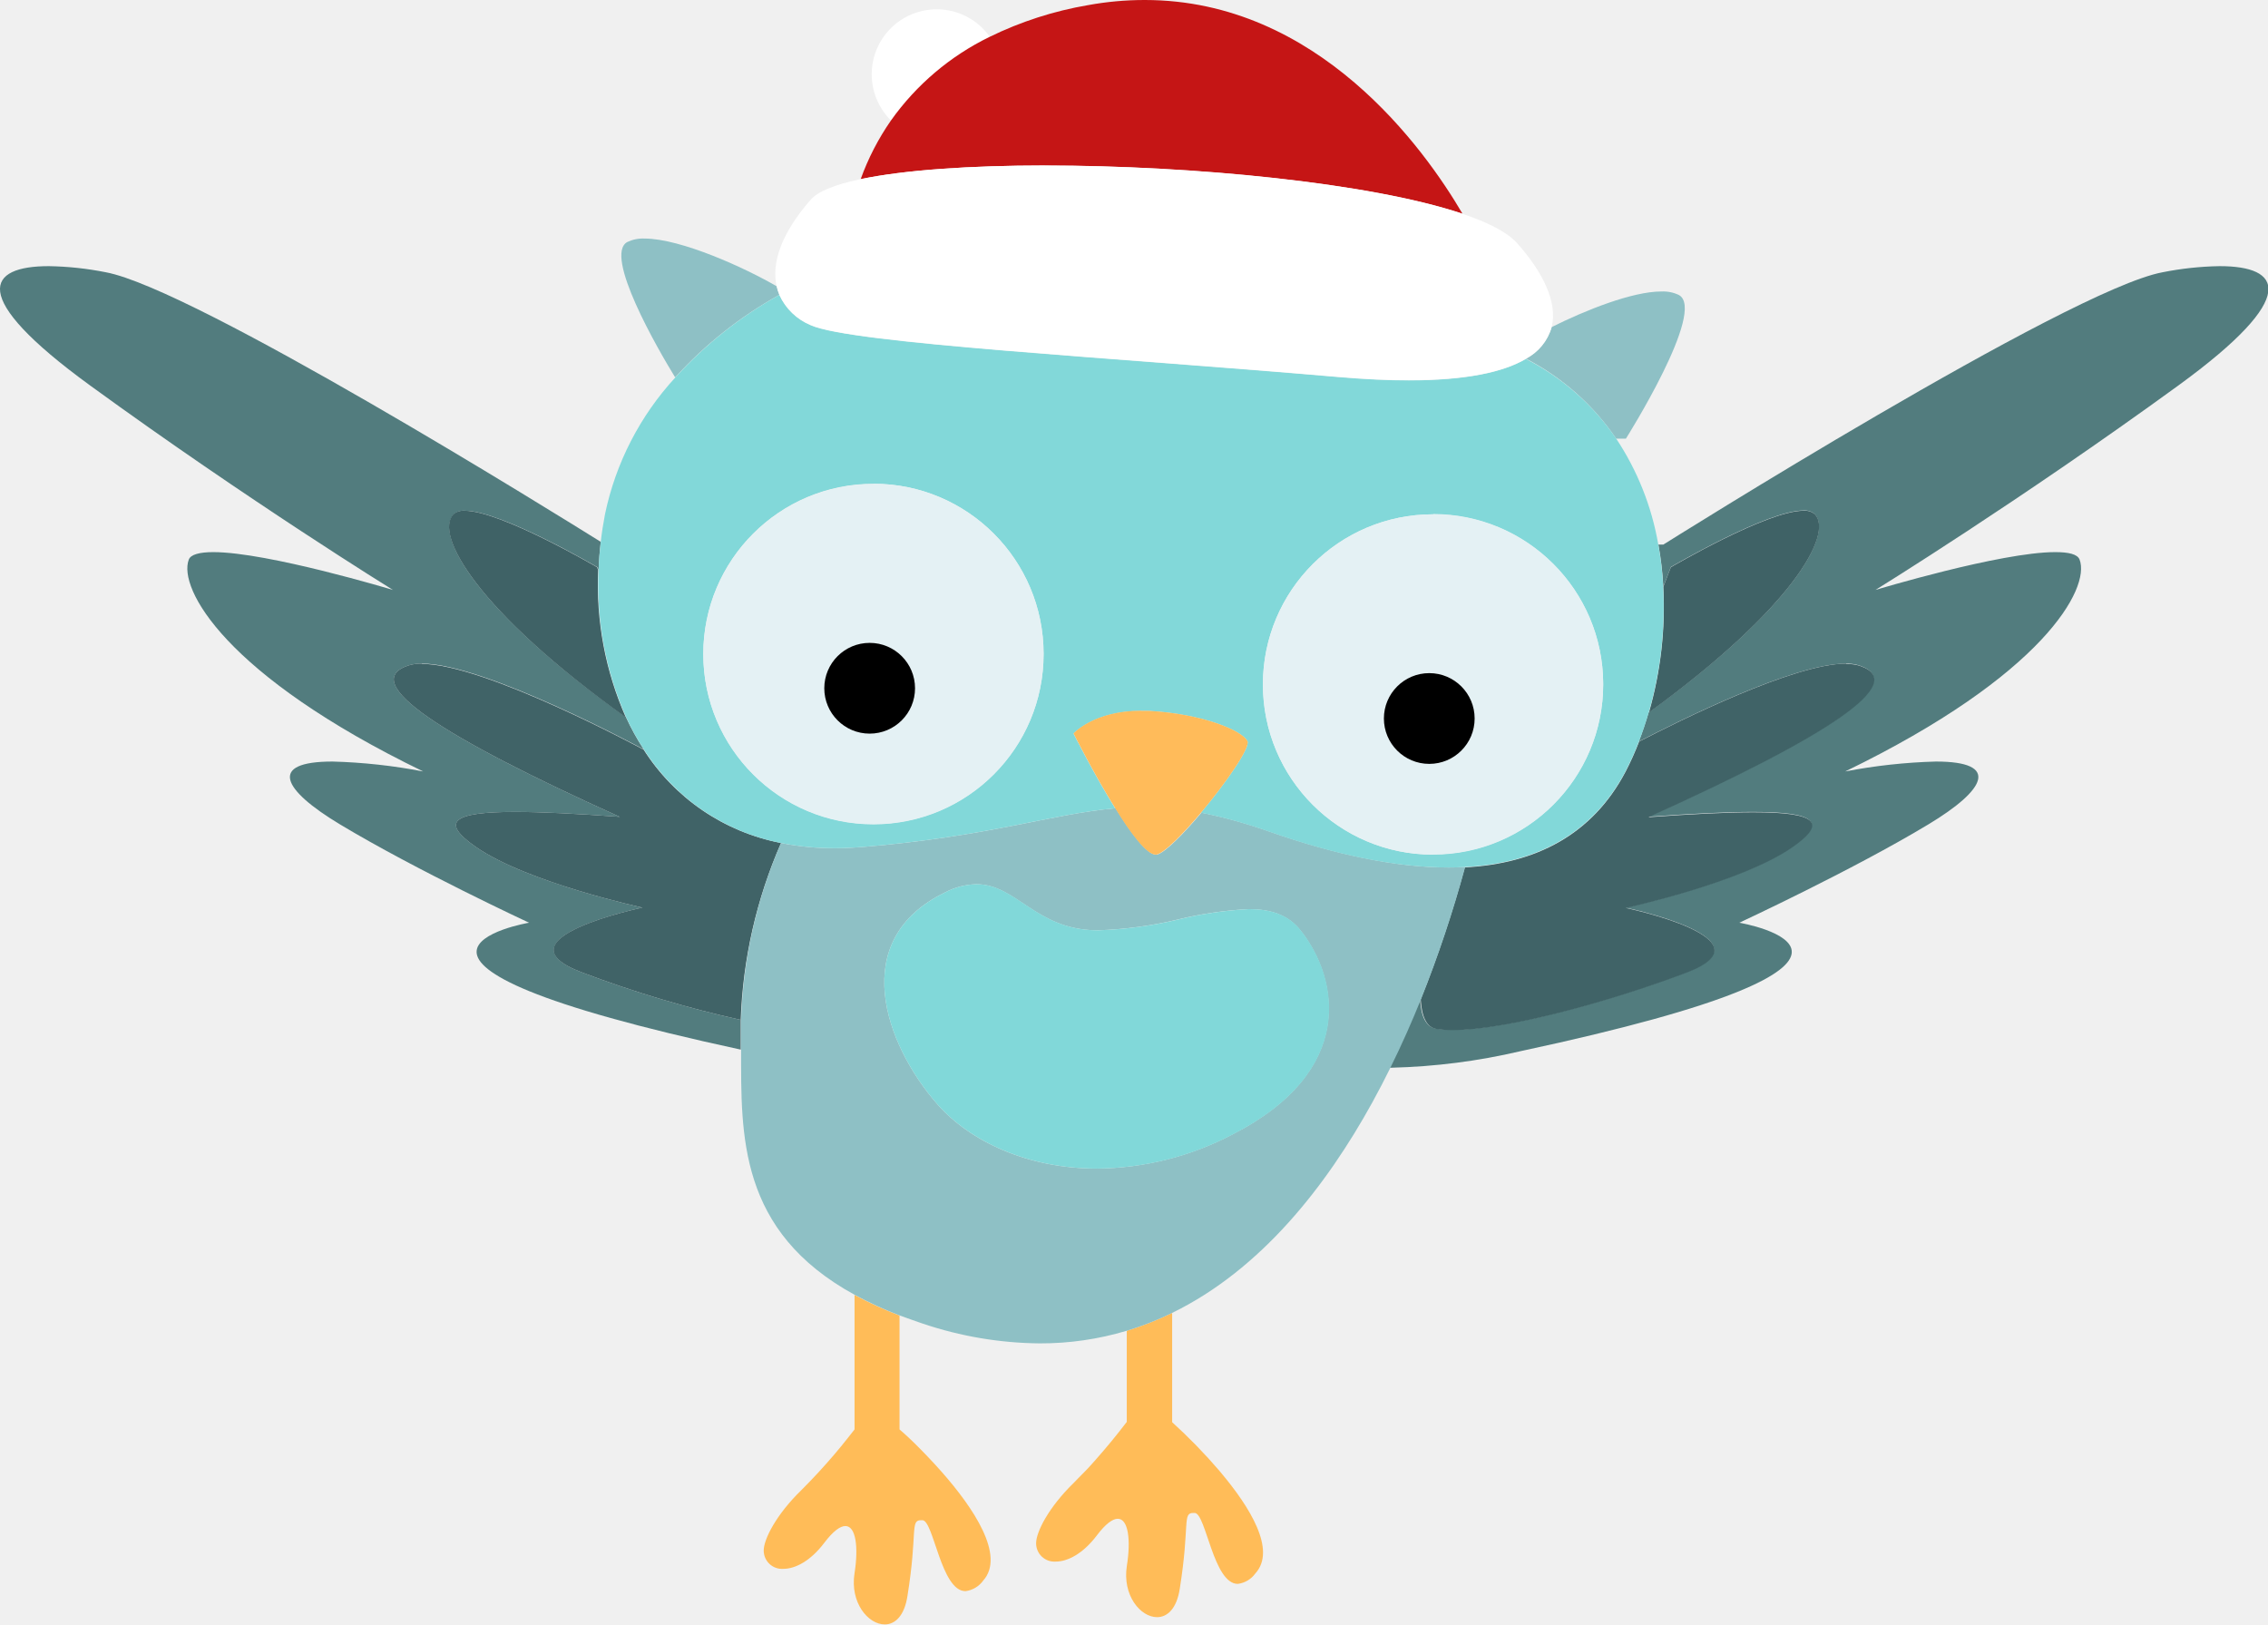
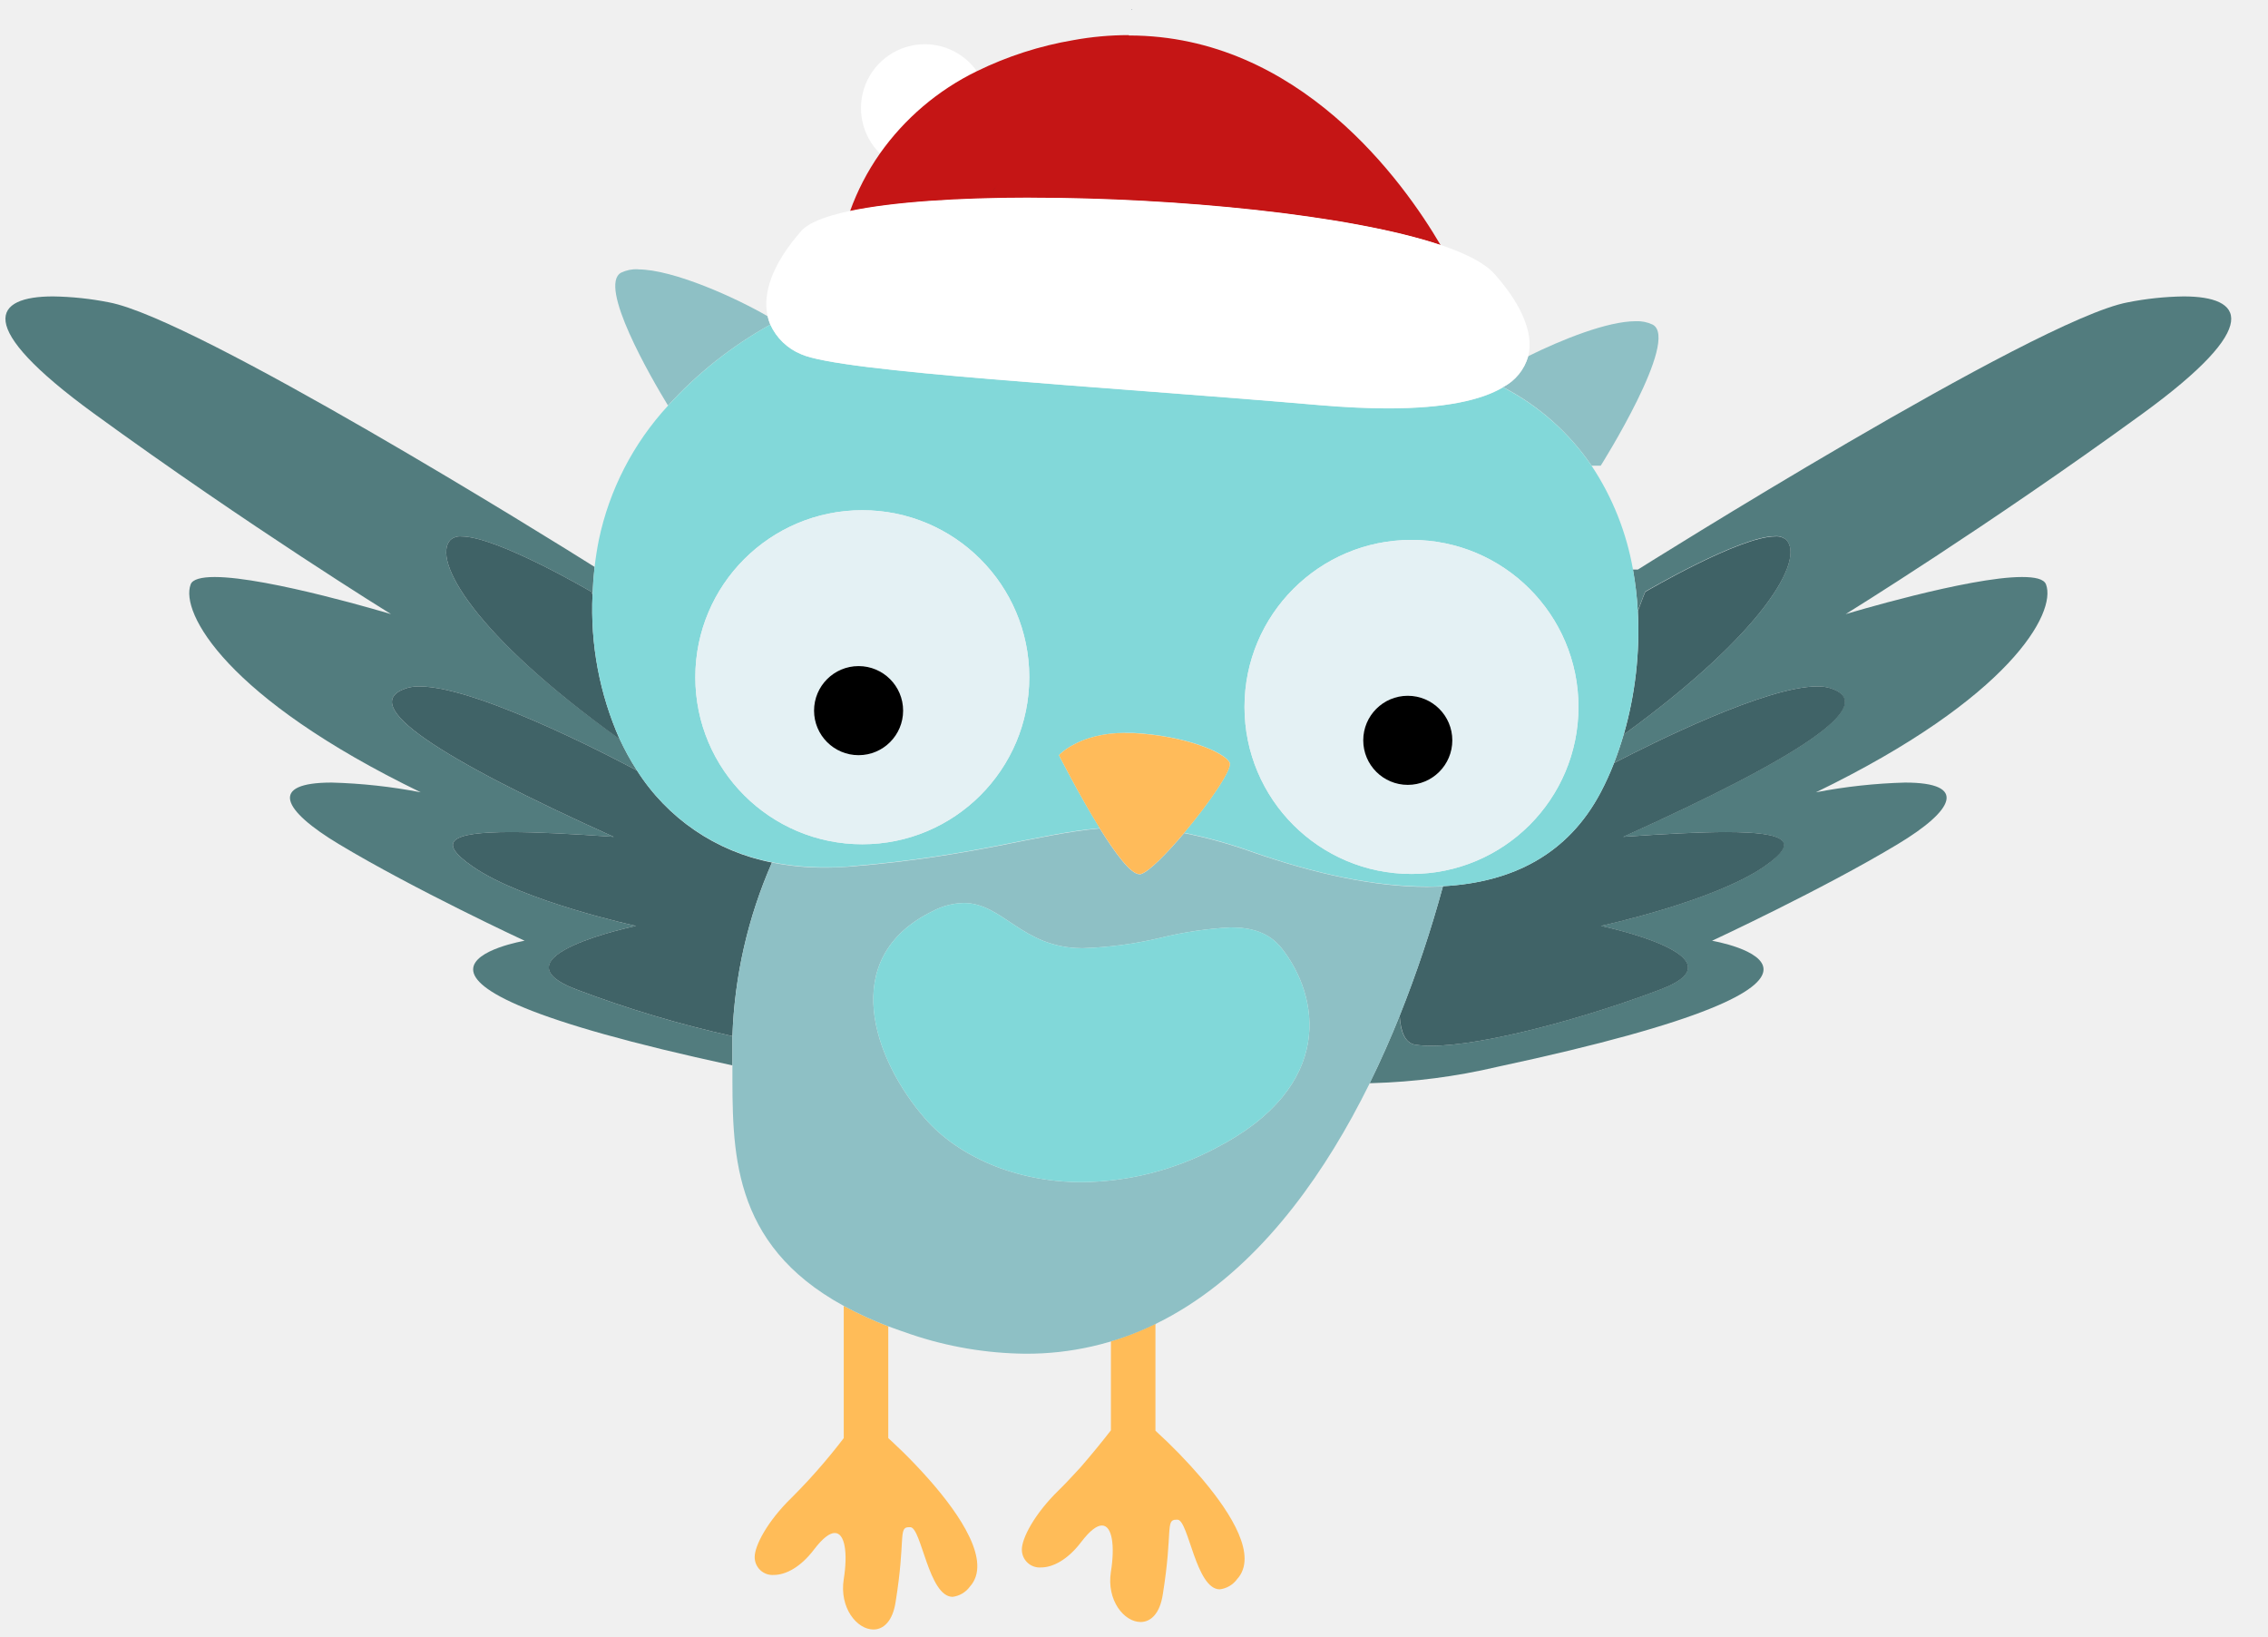
- <svg xmlns="http://www.w3.org/2000/svg" id="Слой_1" data-name="Слой 1" viewBox="0 0 299.91 214.79">
-   <defs>
-     <style>.cls-1{fill:#527c7e;}.cls-2{fill:#3f6266;}.cls-3{fill:#ffbc58;}.cls-4{fill:#406367;}.cls-5{fill:#8ec0c5;}.cls-6{fill:#81d8d9;}.cls-7{fill:#82d8d9;}.cls-8{fill:#e4f1f4;}.cls-9{fill:#fff;}.cls-10{fill:#c51515;}.cls-11{fill:#ffbb5a;}</style>
-   </defs>
-   <path class="cls-1" d="M6.42,222.73c-8,0-10.9,3.86,5.54,15.81,21,15.27,40,27,40,27s-16.54-5-23.76-5c-1.75,0-3,.3-3.24,1-1.42,3.79,4.79,15.3,31,28a73.77,73.77,0,0,0-12-1.31c-8.56,0-6.64,3.72,1,8.31,10.12,6.09,25,13,25,13s-27.83,4.72,28,16.78c0-.93,0-1.86,0-2.78v-1.15a153.36,153.36,0,0,1-21-6.28c-11.74-4.45,8-8.57,8-8.57s-15.2-3.29-22-8c-4.79-3.32-3.13-4.65,5.15-4.65,3.45,0,8.07.23,13.85.65-23.65-10.67-34.55-17.76-28-20a5.63,5.63,0,0,1,1.84-.26c8.38,0,29.16,11.26,29.16,11.26l.11,0a32.6,32.6,0,0,1-2.3-4.18C63,268.27,57.42,258.2,60,255.54a2,2,0,0,1,1.49-.47c4.8,0,17.51,7.47,17.51,7.47s.06.13.15.37c.05-1.25.14-2.49.29-3.73-5.77-3.6-53.77-33.46-65.44-35.64a41.92,41.92,0,0,0-7.53-.81" transform="translate(0 -187.54)" />
-   <path class="cls-2" d="M61.44,255.07a2,2,0,0,0-1.49.47C57.42,258.2,63,268.27,82.76,282.4a43.28,43.28,0,0,1-3.66-19.49c-.09-.24-.15-.37-.15-.37s-12.71-7.47-17.51-7.47" transform="translate(0 -187.54)" />
-   <path class="cls-3" d="M113,358.73v17.81l-.85,1.08c-1.24,1.58-2.55,3.1-3.91,4.58q-1.1,1.19-2.25,2.34c-3.37,3.27-5,6.54-5,8a2.42,2.42,0,0,0,2.6,2.43c1.54,0,3.56-1,5.4-3.43,1.19-1.57,2.12-2.23,2.8-2.23,1.39,0,1.75,2.79,1.21,6.23-.62,3.86,1.77,6.78,4,6.78,1.34,0,2.6-1.11,3-3.78,1.35-8.38.33-10,1.78-10H122c1.47.12,2.45,9.38,5.67,9.38a3.41,3.41,0,0,0,2.33-1.38c3-3.33-1.34-9.69-5.43-14.34-1.32-1.5-2.62-2.83-3.62-3.82-1.17-1.15-2-1.84-2-1.84V361.48a50.48,50.48,0,0,1-6-2.75" transform="translate(0 -187.54)" />
-   <path class="cls-3" d="M155,361.13a40.22,40.22,0,0,1-6,2.36v12.05q-1.95,2.56-4.11,5c-.51.57-1,1.14-1.57,1.7s-.87.9-1.31,1.34c-3.37,3.27-5,6.54-5,8a2.42,2.42,0,0,0,2.6,2.43c1.54,0,3.56-1,5.41-3.43,1.18-1.57,2.11-2.23,2.79-2.23,1.39,0,1.75,2.79,1.2,6.23-.61,3.87,1.78,6.78,4,6.78,1.34,0,2.6-1.11,3-3.78,1.34-8.39.32-10,1.77-10H158c1.48.12,2.46,9.38,5.68,9.38a3.39,3.39,0,0,0,2.32-1.38c2.83-3.1-.75-8.81-4.56-13.34l-.19-.23a71.88,71.88,0,0,0-6.25-6.43V361.13" transform="translate(0 -187.54)" />
-   <path class="cls-4" d="M55.79,275.28a5.63,5.63,0,0,0-1.84.26c-6.55,2.24,4.35,9.33,28,20-5.78-.42-10.4-.65-13.85-.65-8.28,0-9.94,1.33-5.15,4.65,6.8,4.71,22,8,22,8s-19.78,4.12-8,8.57a153.36,153.36,0,0,0,21,6.28A63.71,63.71,0,0,1,103.28,299a27.75,27.75,0,0,1-18.22-12.42l-.11,0s-20.78-11.26-29.16-11.26" transform="translate(0 -187.54)" />
-   <path class="cls-1" d="M293.49,222.73a41.92,41.92,0,0,0-7.53.81c-12.43,2.32-66,36-66,36l-.66,0a43.59,43.59,0,0,1,.65,5.57c.6-1.58,1-2.6,1-2.6s12.71-7.47,17.52-7.47a2,2,0,0,1,1.49.47C242.45,258.16,237,268,218,281.75c-.38,1.33-.82,2.62-1.29,3.84,5.22-2.71,20.48-10.31,27.37-10.31a5.57,5.57,0,0,1,1.83.26c6.55,2.24-4.34,9.33-28,20,5.79-.42,10.4-.65,13.86-.65,8.28,0,9.94,1.33,5.15,4.65-6.8,4.71-22,8-22,8s19.79,4.12,8,8.57c-10.37,3.92-23.85,7.58-30.88,7.58a13.9,13.9,0,0,1-2.16-.15c-1.35-.22-2-1.72-2.08-3.92-1.16,2.88-2.51,6-4.06,9.09h.33A83.25,83.25,0,0,0,201,326.54c57.16-12.22,29-17,29-17s14.89-6.91,25-13c7.62-4.59,9.54-8.31,1-8.31a74,74,0,0,0-12,1.31c26.21-12.7,32.43-24.21,31-28-.27-.74-1.48-1-3.23-1-7.22,0-23.76,5-23.76,5s19-11.73,40-27c16.44-11.95,13.53-15.81,5.54-15.81" transform="translate(0 -187.54)" />
-   <path class="cls-2" d="M238.47,255.07c-4.81,0-17.52,7.47-17.52,7.47s-.41,1-1,2.6a50.44,50.44,0,0,1-1.9,16.61C237,268,242.45,258.16,240,255.54a2,2,0,0,0-1.49-.47" transform="translate(0 -187.54)" />
-   <path class="cls-4" d="M244.12,275.28c-6.89,0-22.15,7.6-27.37,10.31a38.91,38.91,0,0,1-1.8,4c-4.38,8.31-11.84,12.15-21.25,12.64a160,160,0,0,1-5.83,17.44c.12,2.2.73,3.7,2.08,3.92a13.9,13.9,0,0,0,2.16.15c7,0,20.51-3.66,30.88-7.58,11.75-4.45-8-8.57-8-8.57s15.21-3.29,22-8c4.79-3.32,3.13-4.65-5.15-4.65-3.46,0-8.07.23-13.86.65,23.66-10.67,34.55-17.76,28-20a5.57,5.57,0,0,0-1.83-.26" transform="translate(0 -187.54)" />
-   <path class="cls-5" d="M145.06,342.05c-9.13,0-16.79-3.59-21.11-8.51-6.94-7.93-11.91-21.71,1-28a9.43,9.43,0,0,1,4.16-1.09c5.28,0,7.85,6,15.85,6.09h.26a52.73,52.73,0,0,0,10.43-1.4,50.27,50.27,0,0,1,9.46-1.4c2.8,0,5.18.7,6.84,2.8,5.06,6.36,7.44,18.6-9,27a39.25,39.25,0,0,1-17.89,4.51m2.4-47.64c-8.37.74-16.75,3.75-33.51,5.13-1.21.1-2.39.15-3.53.15a35.74,35.74,0,0,1-7.14-.69A63.71,63.71,0,0,0,98,322.39v1.15c0,.92,0,1.85,0,2.78,0,11.33-.36,24,15,32.41a50.48,50.48,0,0,0,6,2.75c1,.36,2,.72,3,1.06a49.7,49.7,0,0,0,15.48,2.62A39.63,39.63,0,0,0,149,363.49a40.22,40.22,0,0,0,6-2.36c11.77-5.74,20.38-16.78,26.47-27.83.85-1.54,1.64-3.07,2.39-4.59,1.55-3.13,2.9-6.21,4.06-9.09a160,160,0,0,0,5.83-17.44q-1.06.06-2.16.06c-7,0-15-1.71-23.58-4.7a66.19,66.19,0,0,0-9.14-2.55c-2.38,2.83-4.78,5.26-5.86,5.55l-.17,0c-1.16,0-3.28-2.85-5.33-6.15" transform="translate(0 -187.54)" />
-   <path class="cls-6" d="M129.11,304.45a9.43,9.43,0,0,0-4.16,1.09c-12.91,6.29-7.94,20.07-1,28,4.32,4.92,12,8.51,21.11,8.51A39.25,39.25,0,0,0,163,337.54c16.44-8.4,14.06-20.64,9-27-1.66-2.1-4-2.8-6.84-2.8a50.27,50.27,0,0,0-9.46,1.4,52.73,52.73,0,0,1-10.43,1.4H145c-8-.08-10.57-6.09-15.85-6.09" transform="translate(0 -187.54)" />
-   <path class="cls-5" d="M85.23,219.08a4.82,4.82,0,0,0-2.28.46c-3.15,1.72,4,14.11,6.33,17.9a54,54,0,0,1,13.78-10.92,7.09,7.09,0,0,1-.36-1.13c-4.11-2.4-12.66-6.31-17.47-6.31" transform="translate(0 -187.54)" />
-   <path class="cls-5" d="M219.68,226.08c-3.83,0-10.05,2.48-14.5,4.71a6.77,6.77,0,0,1-3.4,4.17,32.36,32.36,0,0,1,11.94,10.58H215s10.74-17,7-19a4.82,4.82,0,0,0-2.28-.46" transform="translate(0 -187.54)" />
-   <path class="cls-7" d="M189.45,300.54A22.5,22.5,0,1,1,212,278a22.5,22.5,0,0,1-22.5,22.5m-74-4A22.5,22.5,0,1,1,138,274a22.5,22.5,0,0,1-22.49,22.5m-12.4-70a54,54,0,0,0-13.78,10.92A38.17,38.17,0,0,0,80,255.54c-.23,1.2-.42,2.41-.56,3.64s-.24,2.48-.29,3.73a43.28,43.28,0,0,0,3.66,19.49,32.6,32.6,0,0,0,2.3,4.18A27.75,27.75,0,0,0,103.28,299a35.74,35.74,0,0,0,7.14.69c1.14,0,2.32-.05,3.53-.15,16.76-1.38,25.14-4.39,33.51-5.13-2.81-4.52-5.5-9.87-5.5-9.87s2.69-3,8.91-3l1.08,0c7,.38,12.28,2.57,13,4,.41.83-2.84,5.53-6.14,9.45a66.19,66.19,0,0,1,9.14,2.55c8.54,3,16.55,4.7,23.58,4.7q1.1,0,2.16-.06c9.41-.49,16.87-4.33,21.25-12.64a38.91,38.91,0,0,0,1.8-4c.47-1.22.91-2.51,1.29-3.84a50.44,50.44,0,0,0,1.9-16.61,43.59,43.59,0,0,0-.65-5.57,36.49,36.49,0,0,0-5.57-14A32.36,32.36,0,0,0,201.78,235c-2.95,1.75-7.9,2.84-15.5,2.84-2.71,0-5.76-.14-9.17-.43-30-2.6-64.52-4.44-69.9-6.86a7.84,7.84,0,0,1-4.15-4" transform="translate(0 -187.54)" />
-   <path class="cls-8" d="M115,284.54a6,6,0,1,1,6-6,6,6,0,0,1-6,6m.51-33A22.5,22.5,0,1,0,138,274a22.5,22.5,0,0,0-22.49-22.5" transform="translate(0 -187.54)" />
-   <path d="M115,272.54a6,6,0,1,0,6,6,6,6,0,0,0-6-6" transform="translate(0 -187.54)" />
-   <path class="cls-8" d="M189,288.54a6,6,0,1,1,6-6,6,6,0,0,1-6,6m.5-33A22.5,22.5,0,1,0,212,278a22.5,22.5,0,0,0-22.5-22.5" transform="translate(0 -187.54)" />
-   <path d="M189,276.54a6,6,0,1,0,6,6,6,6,0,0,0-6-6" transform="translate(0 -187.54)" />
-   <path class="cls-9" d="M123.83,188.77a8.59,8.59,0,0,0-6,14.71,34.53,34.53,0,0,1,13.06-11.07,8.59,8.59,0,0,0-7-3.64" transform="translate(0 -187.54)" />
-   <path class="cls-10" d="M151.34,187.54a41.74,41.74,0,0,0-7.47.68,47.89,47.89,0,0,0-13,4.19,34.53,34.53,0,0,0-13.06,11.07,33.38,33.38,0,0,0-4,7.75c5.78-1.22,14.57-1.81,24.4-1.81,19.48,0,43,2.28,55.18,6.37-5-8.54-19.07-28.25-42-28.25" transform="translate(0 -187.54)" />
-   <path class="cls-9" d="M138.17,209.42c-9.83,0-18.62.59-24.4,1.81-3.27.69-5.58,1.59-6.56,2.71-4,4.55-5.19,8.47-4.51,11.45a7.09,7.09,0,0,0,.36,1.13,7.84,7.84,0,0,0,4.15,4c5.38,2.42,39.91,4.26,69.9,6.86,3.41.29,6.46.43,9.17.43,7.6,0,12.55-1.09,15.5-2.84a6.77,6.77,0,0,0,3.4-4.17c.84-3.33-1.23-7.39-4.6-11.14-1.28-1.42-3.8-2.72-7.23-3.86-12.16-4.09-35.7-6.37-55.18-6.37" transform="translate(0 -187.54)" />
-   <path class="cls-11" d="M150.87,281.51c-6.22,0-8.91,3-8.91,3s2.69,5.35,5.5,9.87c2,3.3,4.17,6.15,5.33,6.15l.17,0c1.08-.29,3.48-2.72,5.86-5.55,3.3-3.92,6.55-8.62,6.14-9.45-.73-1.43-6-3.62-13-4l-1.08,0" transform="translate(0 -187.54)" />
+ <svg xmlns="http://www.w3.org/2000/svg" id="Слой_1" data-name="Слой 1" viewBox="0 0 305.6 220.45" style="width: 6.37%">
+   <g class="owl">
+     <path d="M196.46,377.2c-8,0-10.89,3.85,5.54,15.8,21,15.27,40,27,40,27s-16.54-5-23.76-5c-1.76,0-3,.3-3.24,1-1.43,3.79,4.79,15.3,31,28a73.75,73.75,0,0,0-12-1.31c-8.55,0-6.64,3.73,1,8.31,10.12,6.09,25,13,25,13s-27.83,4.73,28,16.79c0-.94,0-1.87,0-2.79,0-.39,0-.77,0-1.15a152.94,152.94,0,0,1-21-6.28c-11.74-4.45,8-8.57,8-8.57s-15.2-3.29-22-8c-4.8-3.32-3.14-4.64,5.14-4.64,3.46,0,8.08.23,13.86.64-23.65-10.67-34.55-17.76-28-20a5.59,5.59,0,0,1,1.84-.26C254.21,429.74,275,441,275,441l.1,0a33.8,33.8,0,0,1-2.29-4.18C253.08,422.73,247.47,412.66,250,410a2,2,0,0,1,1.48-.47c4.81,0,17.52,7.47,17.52,7.47l.15.37c.05-1.25.14-2.49.28-3.73C263.67,410,215.67,380.18,204,378a42,42,0,0,0-7.54-.8" transform="translate(-189.31 -337.27)" style="fill:#527c7e" />
+     <path d="M251.48,409.53A2,2,0,0,0,250,410c-2.53,2.66,3.08,12.73,22.81,26.86a43.15,43.15,0,0,1-3.66-19.49L269,417s-12.71-7.47-17.52-7.47" transform="translate(-189.31 -337.27)" style="fill:#3f6266" />
+     <path d="M303,513.19V531l-.84,1.08c-1.25,1.58-2.55,3.1-3.91,4.58q-1.1,1.19-2.25,2.34c-3.37,3.27-5,6.54-5,8a2.4,2.4,0,0,0,2.59,2.43c1.55,0,3.57-1,5.41-3.43,1.19-1.56,2.11-2.22,2.79-2.22,1.4,0,1.76,2.78,1.21,6.22-.61,3.87,1.78,6.78,4,6.78,1.34,0,2.61-1.1,3-3.78,1.35-8.38.32-10,1.77-10H312c1.47.12,2.46,9.38,5.67,9.38A3.41,3.41,0,0,0,320,551c3-3.33-1.33-9.68-5.43-14.34-1.32-1.5-2.61-2.83-3.62-3.82C309.78,531.7,309,531,309,531V515.94a50.48,50.48,0,0,1-6-2.75" transform="translate(-189.31 -337.27)" style="fill:#ffbc58" />
+     <path d="M345,515.59a39.57,39.57,0,0,1-6,2.36v12q-2,2.57-4.11,5c-.52.57-1.05,1.14-1.58,1.7s-.87.9-1.31,1.34c-3.37,3.27-5,6.54-5,8a2.4,2.4,0,0,0,2.59,2.43c1.55,0,3.57-1,5.41-3.43,1.19-1.56,2.11-2.22,2.79-2.22,1.4,0,1.76,2.78,1.21,6.22-.61,3.87,1.78,6.78,4,6.78,1.35,0,2.61-1.1,3-3.78,1.35-8.38.32-10,1.78-10H348c1.47.12,2.46,9.38,5.67,9.38A3.41,3.41,0,0,0,356,550c2.82-3.09-.76-8.81-4.57-13.34l-.19-.23A72.62,72.62,0,0,0,345,530V515.59" transform="translate(-189.31 -337.27)" style="fill:#ffbc58" />
+     <path d="M245.84,429.74A5.59,5.59,0,0,0,244,430c-6.55,2.24,4.35,9.33,28,20-5.78-.41-10.4-.64-13.86-.64-8.28,0-9.94,1.32-5.14,4.64,6.8,4.71,22,8,22,8s-19.78,4.12-8,8.57a152.94,152.94,0,0,0,21,6.28,63.51,63.51,0,0,1,5.33-23.39A27.77,27.77,0,0,1,275.1,441l-.1,0s-20.79-11.26-29.16-11.26" transform="translate(-189.31 -337.27)" style="fill:#406367" />
+     <path d="M483.54,377.2a42,42,0,0,0-7.54.8c-12.42,2.32-66,36-66,36l-.66,0a45.7,45.7,0,0,1,.65,5.57c.59-1.58,1-2.6,1-2.6s12.71-7.47,17.52-7.47A2,2,0,0,1,430,410c2.49,2.62-2.91,12.43-21.91,26.22-.39,1.33-.82,2.61-1.3,3.84,5.22-2.71,20.49-10.32,27.37-10.32A5.59,5.59,0,0,1,436,430c6.55,2.24-4.35,9.33-28,20,5.78-.41,10.4-.64,13.86-.64,8.28,0,9.94,1.32,5.14,4.64-6.8,4.71-22,8-22,8s19.78,4.12,8,8.57c-10.37,3.93-23.86,7.58-30.88,7.58A13.8,13.8,0,0,1,380,478c-1.36-.22-2-1.72-2.09-3.92-1.16,2.89-2.51,6-4.05,9.1h.33A83.48,83.48,0,0,0,391,481c57.16-12.22,29-17,29-17s14.88-6.91,25-13c7.62-4.58,9.53-8.31,1-8.31A73.75,73.75,0,0,0,434,444c26.21-12.7,32.43-24.21,31-28-.28-.74-1.48-1-3.24-1-7.22,0-23.76,5-23.76,5s19-11.73,40-27c16.43-11.95,13.53-15.8,5.54-15.8" transform="translate(-189.31 -337.27)" style="fill:#527c7e" />
+     <path d="M428.52,409.53C423.71,409.53,411,417,411,417s-.42,1-1,2.6a50.53,50.53,0,0,1-1.9,16.62c19-13.79,24.4-23.6,21.91-26.22a2,2,0,0,0-1.48-.47" transform="translate(-189.31 -337.27)" style="fill:#3f6266" />
+     <path d="M434.16,429.74c-6.88,0-22.15,7.61-27.37,10.32A37.55,37.55,0,0,1,405,444c-4.38,8.31-11.85,12.15-21.26,12.65a160.87,160.87,0,0,1-5.83,17.43c.13,2.2.73,3.7,2.09,3.92a13.8,13.8,0,0,0,2.16.15c7,0,20.51-3.65,30.88-7.58,11.74-4.45-8-8.57-8-8.57s15.2-3.29,22-8c4.8-3.32,3.14-4.64-5.14-4.64-3.46,0-8.08.23-13.86.64,23.65-10.67,34.55-17.76,28-20a5.59,5.59,0,0,0-1.84-.26" transform="translate(-189.31 -337.27)" style="fill:#406367" />
+     <path d="M335.11,496.52c-9.13,0-16.79-3.59-21.11-8.52-6.95-7.93-11.91-21.71,1-28a9.4,9.4,0,0,1,4.16-1.09c5.28,0,7.84,6,15.84,6.09h.27a52.83,52.83,0,0,0,10.43-1.4,50.17,50.17,0,0,1,9.45-1.4c2.81,0,5.18.7,6.85,2.8,5.05,6.36,7.43,18.6-9,27a39.27,39.27,0,0,1-17.89,4.52m2.4-47.65c-8.37.74-16.75,3.76-33.51,5.13-1.22.1-2.39.15-3.54.15a35.72,35.72,0,0,1-7.13-.69A63.51,63.51,0,0,0,288,476.85c0,.38,0,.76,0,1.15,0,.92,0,1.85,0,2.79,0,11.32-.36,24,15,32.4a50.48,50.48,0,0,0,6,2.75c1,.36,2,.72,3,1.06a49.73,49.73,0,0,0,15.48,2.63,39.44,39.44,0,0,0,17.52-4c11.77-5.73,20.38-16.78,26.47-27.83.84-1.53,1.64-3.07,2.39-4.58,1.54-3.14,2.89-6.21,4.05-9.1a160.87,160.87,0,0,0,5.83-17.43c-.7,0-1.42.05-2.15.05-7,0-15-1.71-23.59-4.7a64.29,64.29,0,0,0-9.14-2.54c-2.38,2.82-4.78,5.25-5.86,5.54l-.17,0c-1.16,0-3.27-2.85-5.32-6.15" transform="translate(-189.31 -337.27)" style="fill:#8ec0c5" />
+     <path d="M319.16,458.91A9.4,9.4,0,0,0,315,460c-12.91,6.29-7.95,20.07-1,28,4.32,4.93,12,8.52,21.11,8.52A39.27,39.27,0,0,0,353,492c16.43-8.4,14.05-20.64,9-27-1.67-2.1-4-2.8-6.85-2.8a50.17,50.17,0,0,0-9.45,1.4,52.83,52.83,0,0,1-10.43,1.4H335c-8-.08-10.56-6.09-15.84-6.09" transform="translate(-189.31 -337.27)" style="fill:#81d8d9" />
+     <path d="M275.28,373.54A4.8,4.8,0,0,0,273,374c-3.15,1.73,4,14.11,6.32,17.9A54.19,54.19,0,0,1,293.1,381a7.09,7.09,0,0,1-.36-1.13c-4.11-2.4-12.66-6.31-17.46-6.31" transform="translate(-189.31 -337.27)" style="fill:#8ec0c5" />
+     <path d="M409.72,380.54c-3.83,0-10,2.49-14.49,4.71a6.8,6.8,0,0,1-3.4,4.17A32.45,32.45,0,0,1,403.77,400H405s10.73-17,7-19a4.8,4.8,0,0,0-2.28-.46" transform="translate(-189.31 -337.27)" style="fill:#8ec0c5" />
+     <path d="M379.5,455A22.5,22.5,0,1,1,402,432.5,22.5,22.5,0,0,1,379.5,455m-74-4A22.5,22.5,0,1,1,328,428.5,22.5,22.5,0,0,1,305.5,451m-12.4-70a54.19,54.19,0,0,0-13.78,10.92A38.25,38.25,0,0,0,270,410c-.24,1.2-.43,2.42-.57,3.64s-.23,2.48-.28,3.73a43.15,43.15,0,0,0,3.66,19.49A33.8,33.8,0,0,0,275.1,441a27.77,27.77,0,0,0,18.23,12.42,35.72,35.72,0,0,0,7.13.69c1.15,0,2.32,0,3.54-.15,16.76-1.37,25.14-4.39,33.51-5.13C334.7,444.35,332,439,332,439s2.7-3,8.92-3l1.08,0c7,.38,12.28,2.57,13,4,.42.83-2.83,5.53-6.14,9.46A64.29,64.29,0,0,1,358,452c8.55,3,16.56,4.7,23.59,4.7.73,0,1.45,0,2.15-.05,9.41-.5,16.88-4.34,21.26-12.65a37.55,37.55,0,0,0,1.79-3.94c.48-1.23.91-2.51,1.3-3.84A50.53,50.53,0,0,0,410,419.6a45.7,45.7,0,0,0-.65-5.57,36.65,36.65,0,0,0-5.57-14,32.45,32.45,0,0,0-11.94-10.58c-2.95,1.76-7.91,2.84-15.5,2.84-2.71,0-5.76-.14-9.18-.43-30-2.59-64.52-4.44-69.89-6.86a7.82,7.82,0,0,1-4.16-4" transform="translate(-189.31 -337.27)" style="fill:#82d8d9" />
+     <path d="M305,439a6,6,0,1,1,6-6,6,6,0,0,1-6,6m.5-33A22.5,22.5,0,1,0,328,428.5,22.5,22.5,0,0,0,305.5,406" transform="translate(-189.31 -337.27)" style="fill:#e4f1f4" />
+     <path d="M305,427a6,6,0,1,0,6,6,6,6,0,0,0-6-6" transform="translate(-189.31 -337.27)" />
+     <path d="M379,443a6,6,0,1,1,6-6,6,6,0,0,1-6,6m.5-33A22.5,22.5,0,1,0,402,432.5,22.5,22.5,0,0,0,379.5,410" transform="translate(-189.31 -337.27)" style="fill:#e4f1f4" />
+     <path d="M379,431a6,6,0,1,0,6,6,6,6,0,0,0-6-6" transform="translate(-189.31 -337.27)" />
+     <path d="M313.88,343.23a8.6,8.6,0,0,0-6,14.72,34.46,34.46,0,0,1,13.06-11.08,8.59,8.59,0,0,0-7-3.64" transform="translate(-189.31 -337.27)" style="fill:#fff" />
+     <path d="M341.39,342a41.66,41.66,0,0,0-7.47.68,47.78,47.78,0,0,0-13,4.19A34.46,34.46,0,0,0,307.84,358a32.84,32.84,0,0,0-4,7.74c5.78-1.22,14.58-1.8,24.41-1.8,19.48,0,43,2.28,55.18,6.36-5-8.54-19.08-28.25-42-28.25" transform="translate(-189.31 -337.27)" style="fill:#c51515" />
+     <path d="M328.22,363.89c-9.83,0-18.63.58-24.41,1.8-3.27.69-5.57,1.59-6.55,2.71-4,4.55-5.19,8.47-4.52,11.45a7.09,7.09,0,0,0,.36,1.13,7.82,7.82,0,0,0,4.16,4c5.37,2.42,39.91,4.27,69.89,6.86,3.42.29,6.47.43,9.18.43,7.59,0,12.55-1.08,15.5-2.84a6.8,6.8,0,0,0,3.4-4.17c.84-3.33-1.23-7.39-4.6-11.14-1.28-1.42-3.81-2.71-7.23-3.86-12.17-4.08-35.7-6.36-55.18-6.36" transform="translate(-189.31 -337.27)" style="fill:#fff" />
+     <path d="M340.92,436c-6.22,0-8.92,3-8.92,3s2.7,5.35,5.51,9.87c2.05,3.3,4.16,6.15,5.32,6.15l.17,0c1.08-.29,3.48-2.72,5.86-5.54,3.31-3.93,6.56-8.63,6.14-9.46-.72-1.43-6-3.62-13-4l-1.08,0" transform="translate(-189.31 -337.27)" style="fill:#ffbb5a" />
+     <path d="M323.78,362.06l-1,1.34C323.1,363,323.44,362.51,323.78,362.06Z" transform="translate(-189.31 -337.27)" style="fill:#02263c" />
+     <path d="M341.82,338.52l-.07.09.13-.09Z" transform="translate(-189.31 -337.27)" style="fill:#02263c" />
+   </g>
+   <path class="outline" d="M309.07,557.72a6.39,6.39,0,0,1-4.77-2.38,9.45,9.45,0,0,1-2-7.68c0-.24.07-.48.1-.7a9.46,9.46,0,0,1-6.71,3.41,5.24,5.24,0,0,1-5.43-5.2c0-2.64,2.25-6.6,5.87-10.1.7-.71,1.43-1.47,2.13-2.23,1.3-1.4,2.57-2.89,3.77-4.41l.23-.29V512.93c-14.31-8.62-15-21.19-15-31.76-32.34-7.16-35-11.65-34.94-15.31a5.1,5.1,0,0,1,2.5-4.1c-5.3-2.59-13.05-6.53-19.19-10.23s-8.66-6.78-7.83-9.79,4.42-3.63,6.82-3.75c-16.4-10.12-22.18-19.59-20.18-24.89,1.08-2.87,4.7-2.87,5.89-2.87a45.07,45.07,0,0,1,7.74.93c-7.13-4.72-16.22-10.9-25.65-17.76-10.37-7.54-14.22-12.53-12.87-16.66.92-2.84,4-4.27,9-4.27a45.06,45.06,0,0,1,8.06.85c10.77,2,48.84,25.14,62.79,33.77A40.4,40.4,0,0,1,278,389.71c-7.51-12.81-6.59-16.23-6.28-17.39a4.26,4.26,0,0,1,2.07-2.7,7.37,7.37,0,0,1,3.64-.81c4.35,0,10.51,2.47,14.83,4.56a21.51,21.51,0,0,1,5-8.74c1.21-1.38,3.32-2.43,6.58-3.26a35.5,35.5,0,0,1,2.62-5.14,11.32,11.32,0,0,1-1.89-6.3,11.43,11.43,0,0,1,19.16-8.42A52.76,52.76,0,0,1,335.53,338a45.16,45.16,0,0,1,8-.72c23.61,0,38.25,19.41,43.91,28.74,3.55,1.29,6,2.7,7.44,4.31A21.66,21.66,0,0,1,400,379c3.56-1.53,8.27-3.19,11.84-3.19a7.37,7.37,0,0,1,3.64.81,4.29,4.29,0,0,1,2.08,2.74c1.2,4.66-4.75,15-7.73,19.75a38.73,38.73,0,0,1,3.59,8.84c11.34-7,52.92-32.53,64.18-34.63a45,45,0,0,1,8.06-.85c5.05,0,8.08,1.43,9,4.27,1.35,4.13-2.5,9.12-12.88,16.66-9.43,6.86-18.51,13-25.64,17.76a45,45,0,0,1,7.74-.93c1.19,0,4.81,0,5.89,2.87,2,5.3-3.79,14.77-20.18,24.89,2.4.12,6,.71,6.82,3.75s-1.58,6-7.83,9.79-13.89,7.64-19.19,10.23a5.11,5.11,0,0,1,2.5,4.11c.08,3.78-2.8,8.44-38.18,16a92.54,92.54,0,0,1-16,2.21c-.55,1.06-1.1,2.11-1.67,3.14-7.37,13.37-16.15,22.84-26.12,28.2v11.43a76.11,76.11,0,0,1,5.57,5.84l.19.23c6.4,7.61,7.91,13.35,4.5,17.09a6.06,6.06,0,0,1-4.42,2.3c-2.16,0-3.61-1.37-4.66-3.16-.06.44-.13.91-.21,1.39-.73,4.55-3.5,6.17-5.84,6.17a6.39,6.39,0,0,1-4.77-2.38,9.45,9.45,0,0,1-2-7.68c0-.24.07-.48.1-.7a9.46,9.46,0,0,1-6.71,3.41,5.23,5.23,0,0,1-5.43-5.2c0-2.63,2.25-6.59,5.87-10.1l1.23-1.26c.51-.54,1-1.09,1.52-1.64,1.17-1.31,2.31-2.66,3.38-4v-7.45A48.25,48.25,0,0,1,313.94,518v9.83c.31.3.69.65,1.11,1.07,1.34,1.31,2.6,2.64,3.76,4,7.14,8.12,9,14.22,5.39,18.13a6.06,6.06,0,0,1-4.42,2.3c-2.16,0-3.61-1.37-4.66-3.16-.06.44-.13.91-.21,1.39C314.17,556.1,311.41,557.72,309.07,557.72Zm-5.17-18.67a3.77,3.77,0,0,1,2.92,1.37c1.33,1.55,1.7,4.29,1.09,8.13a3.55,3.55,0,0,0,1,3.41,4.19,4.19,0,0,0,.39-1.31,67.07,67.07,0,0,0,.78-7.24c.1-1.8.3-5.15,3.79-5.15l.47,0c2.44.21,3.23,2.55,4.15,5.27a28.38,28.38,0,0,0,1.46,3.7l.06-.06c.67-.73.39-3.89-5.47-10.55-1.07-1.22-2.24-2.45-3.47-3.67s-1.85-1.74-1.85-1.75l-1-.84V509.92l3.85,1.48c.92.35,1.88.69,2.87,1,9,3,17.55,3.27,25.3.93l3.65-1.1v16.82l-.58.76c-1.34,1.76-2.77,3.49-4.26,5.14-.53.59-1.08,1.18-1.63,1.76s-.9.93-1.36,1.39a17,17,0,0,0-4,5.51,5.76,5.76,0,0,0,2.77-2.23c1.09-1.44,2.8-3.34,5-3.34a3.79,3.79,0,0,1,2.92,1.36c1.33,1.56,1.7,4.3,1.09,8.14a3.55,3.55,0,0,0,1,3.41,4.09,4.09,0,0,0,.39-1.31,67,67,0,0,0,.78-7.23c.1-1.81.3-5.16,3.8-5.16l.46,0c2.44.21,3.23,2.56,4.15,5.27a29,29,0,0,0,1.46,3.7l.06-.06c.86-.94-.23-4.35-4.65-9.6l-.17-.2a71.86,71.86,0,0,0-6-6.17l-1-.84V511.93l1.6-.78c9.56-4.66,18-13.63,25.23-26.66.8-1.45,1.58-2.95,2.32-4.46l.79-1.6,2.09,0a80.87,80.87,0,0,0,16.22-2.12c24.65-5.27,31.35-8.75,33.17-10.18a16.36,16.36,0,0,0-4.06-1.25l-9-1.53,8.26-3.84c.15-.06,14.87-6.91,24.74-12.85a27.15,27.15,0,0,0,4.2-3c-.46,0-1-.07-1.76-.07a72.35,72.35,0,0,0-11.5,1.27l-19.82,3.42,18.1-8.77c23.1-11.19,28.78-20.65,29.52-23.64h-.52c-5.57,0-18.44,3.55-22.93,4.92L420,427.2l18.63-11.51c.19-.11,19.16-11.85,39.82-26.88,8.8-6.39,10.42-9.34,10.72-10.2a9.56,9.56,0,0,0-3.51-.47,40,40,0,0,0-7,.75c-9.75,1.82-50.24,26.33-65,35.62l-.67.42h-.8l-.5,0-2.54.19-.45-2.51a33.79,33.79,0,0,0-5.13-12.95l-3-4.42h5c3.41-5.59,6.14-11.41,6.5-13.79h-.2c-2.68,0-7.87,1.73-13.22,4.41l-5.53,2.77,1.51-6c.51-2-1-5.22-4-8.55-.51-.56-2-1.71-6-3.07l-1-.34-.54-.91c-4.74-8.07-18.09-26.85-39.56-26.85a39.61,39.61,0,0,0-7,.63,45.46,45.46,0,0,0-12.26,3.94l-2.17,1.09-1.41-2a5.76,5.76,0,0,0-10.47,3.32,5.69,5.69,0,0,0,1.72,4.1l1.7,1.69-1.37,2a29.8,29.8,0,0,0-3.68,7.08l-.54,1.48-1.54.33c-4.16.88-5,1.76-5,1.8-3,3.46-4.41,6.64-3.88,9l1.44,6.36-5.64-3.29c-4.09-2.39-12-5.92-16-5.92h-.19c.32,1.91,2.17,6.65,6.66,14.06l1.08,1.79-1.39,1.57a35.17,35.17,0,0,0-8.66,16.75c-.22,1.12-.4,2.27-.53,3.42l-.52,4.46-3.8-2.38c-19.67-12.3-55.39-33.56-64.45-35.26a40,40,0,0,0-7-.75,9.56,9.56,0,0,0-3.51.47c.3.86,1.92,3.81,10.72,10.2,20.67,15,39.63,26.77,39.82,26.88l18.63,11.51-21-6.38c-4.49-1.37-17.36-4.92-22.93-4.92h-.52c.73,3,6.39,12.44,29.52,23.64l18.09,8.77-19.81-3.42a72.35,72.35,0,0,0-11.5-1.27h0c-.73,0-1.3,0-1.76.07a27.15,27.15,0,0,0,4.2,3c9.87,5.94,24.58,12.79,24.73,12.85l8.27,3.84-9,1.53a16.74,16.74,0,0,0-4.05,1.24c1.79,1.42,8.33,4.83,32.18,10l2.25.48v2.93c0,11.22-.07,21.82,13.52,29.28l1.47.8v20.45l-.58.76-.87,1.13c-1.29,1.63-2.66,3.23-4.05,4.74-.75.81-1.53,1.63-2.33,2.42a17,17,0,0,0-4,5.51,5.76,5.76,0,0,0,2.77-2.23C299.94,541,301.65,539.05,303.9,539.05Zm36.61,4.54Z" transform="translate(-189.31 -337.27)" style="fill: transparent" />
</svg>
